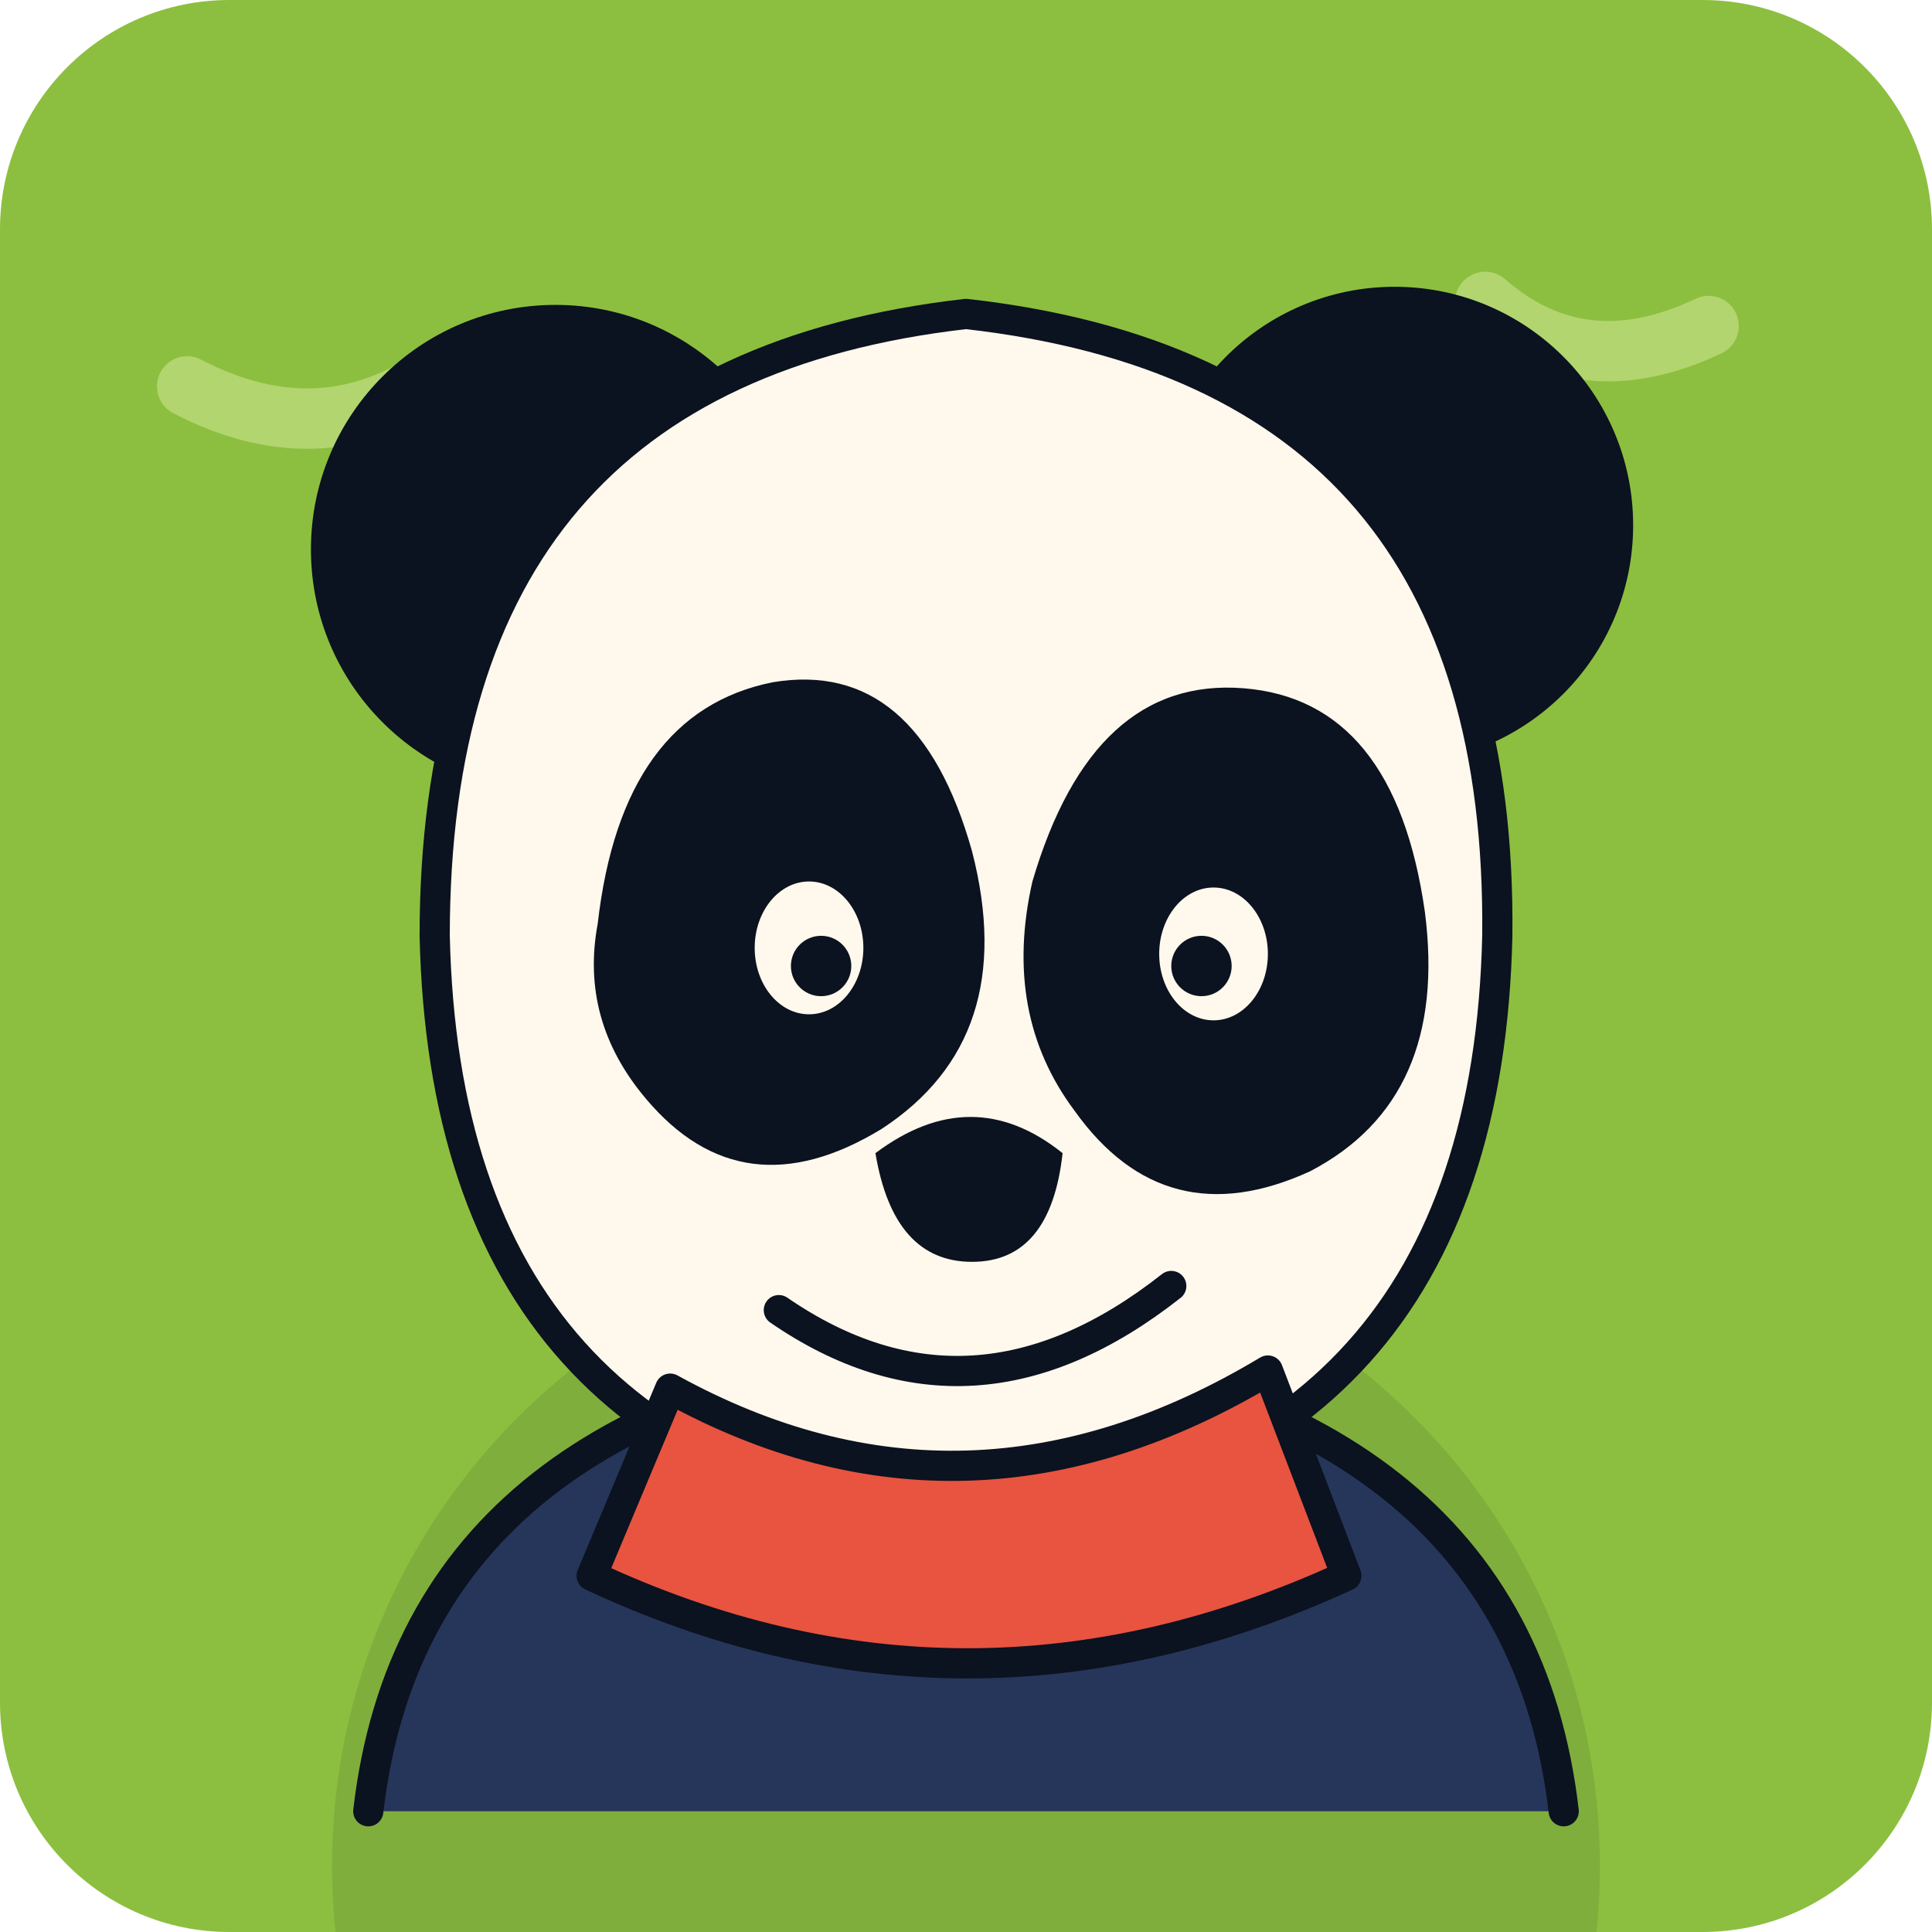
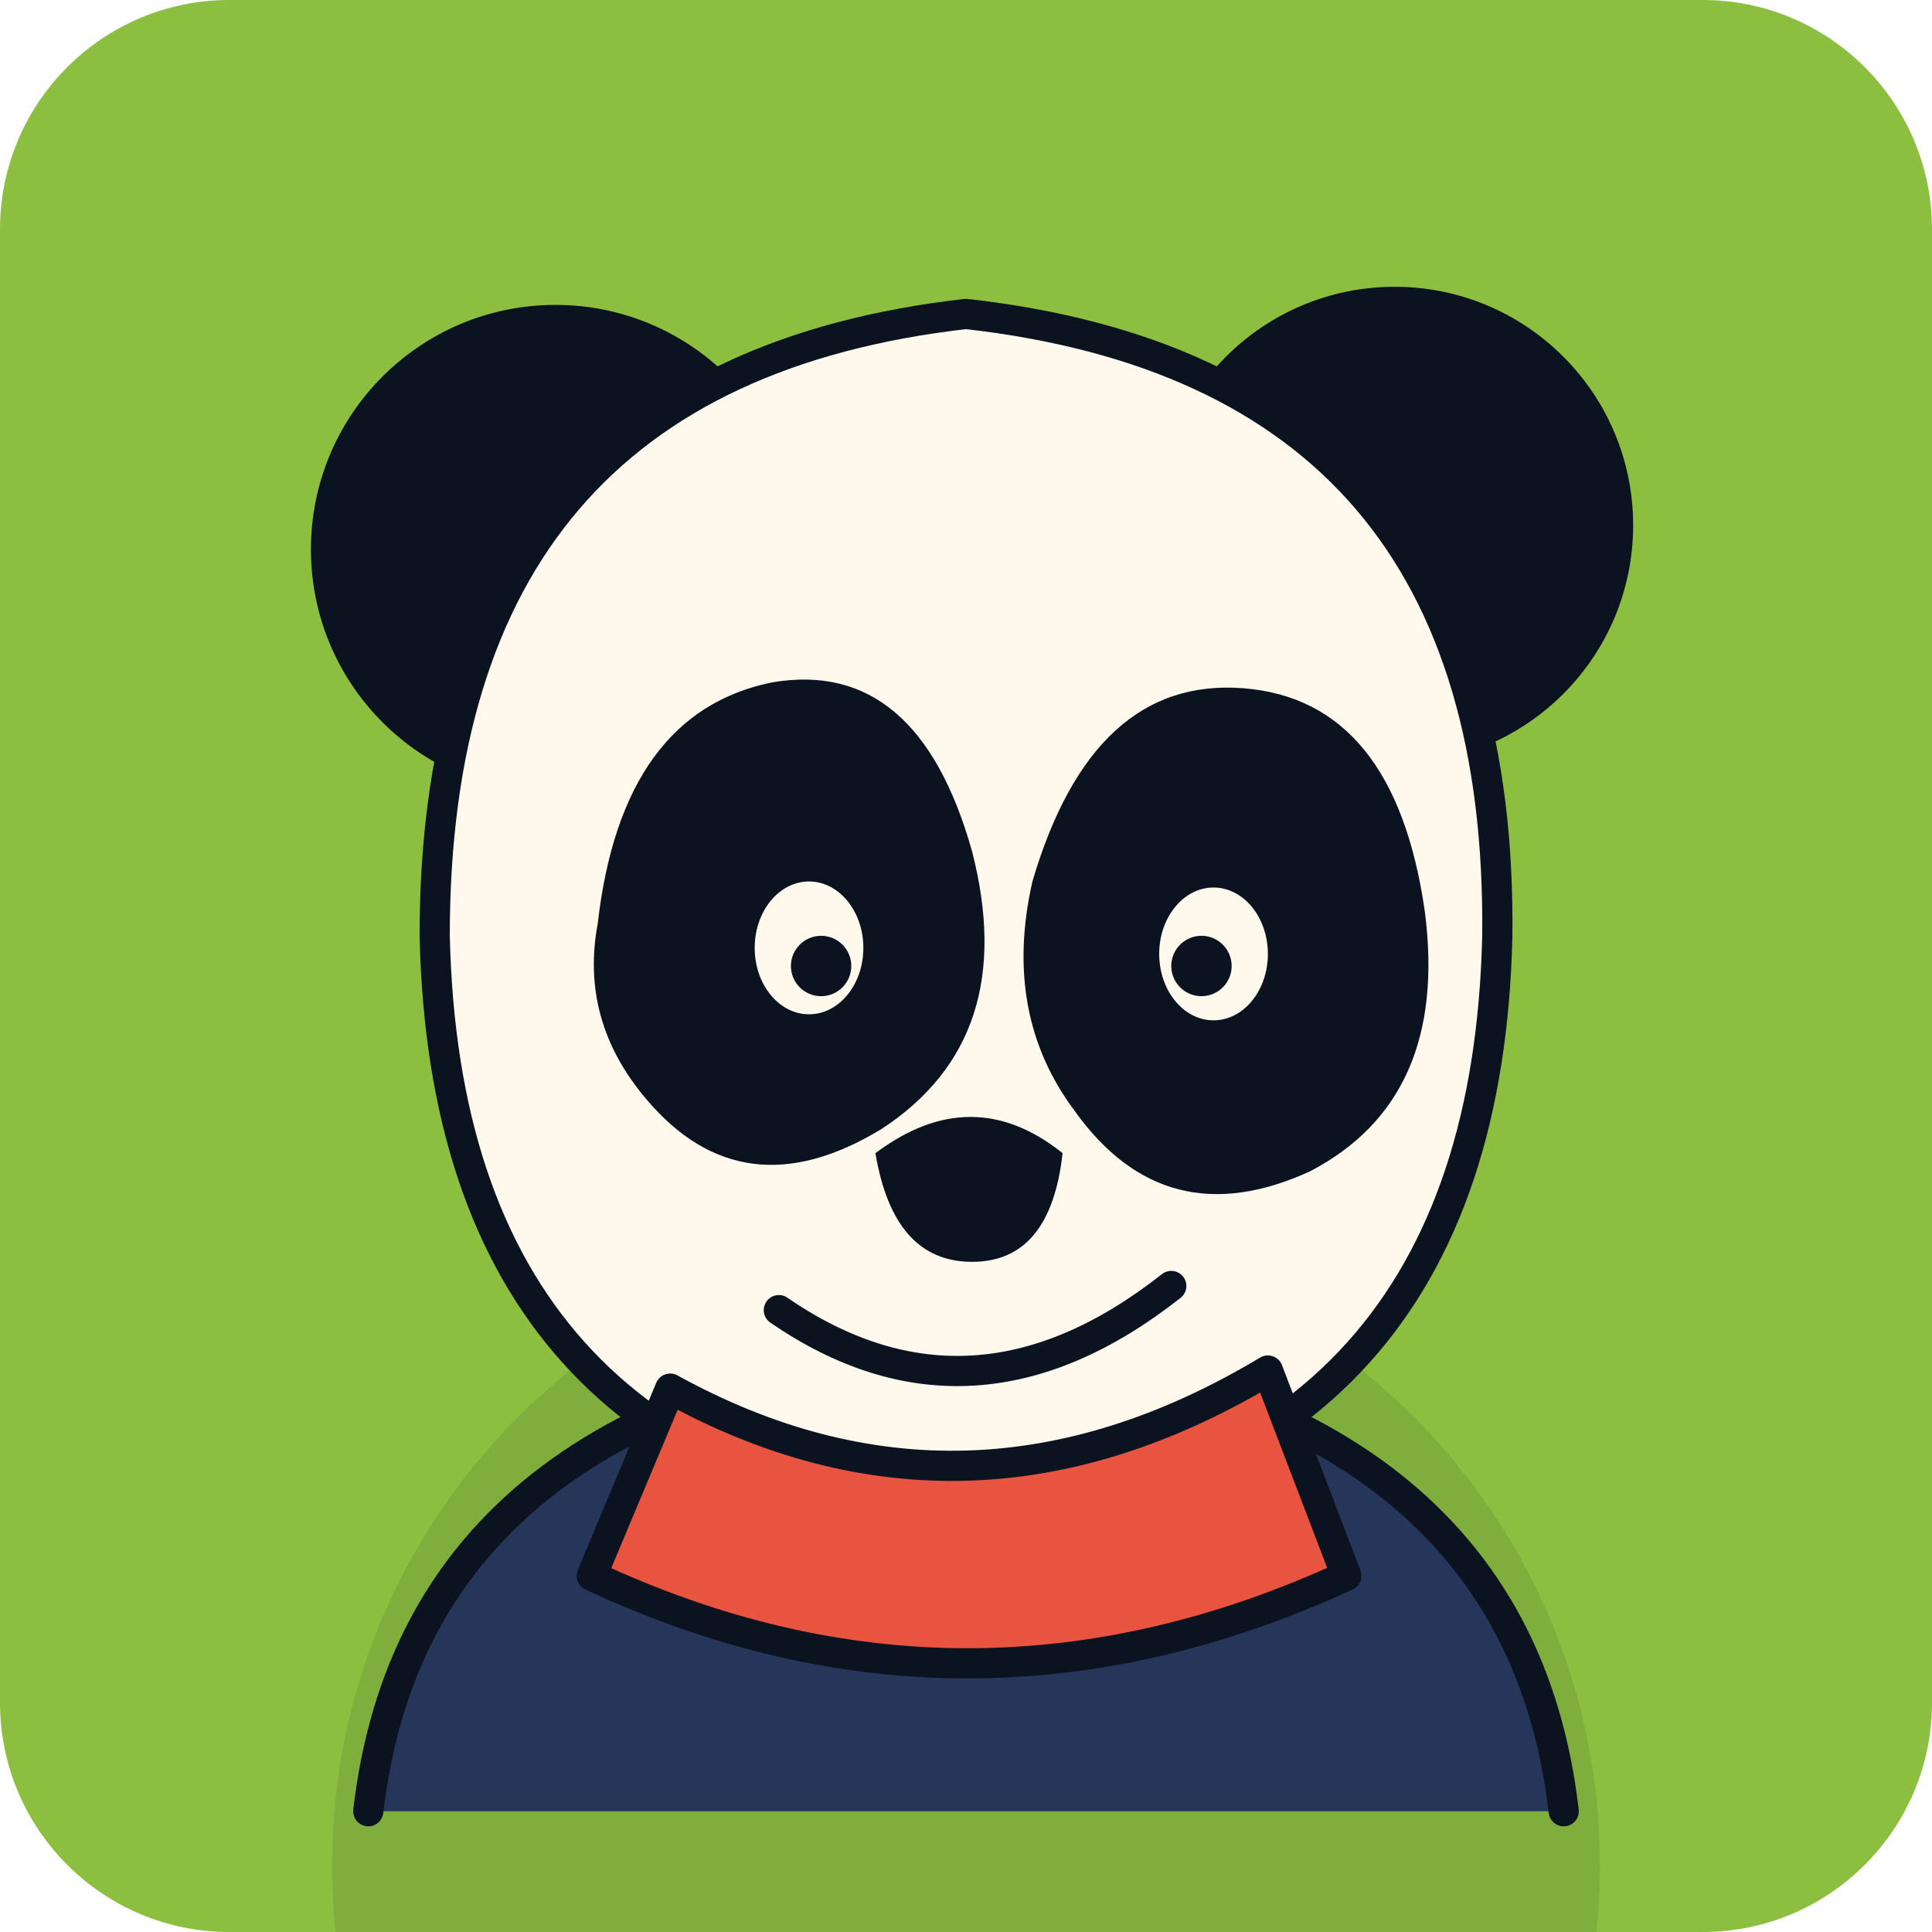
<svg xmlns="http://www.w3.org/2000/svg" width="320" height="320" viewBox="0 0 320 320" role="img" aria-label="Canlı setteki panda avatarının profesyonel yorumu">
  <rect width="320" height="320" rx="38" fill="#8cbf3f" />
  <circle cx="160" cy="309" r="105" fill="#0b1220" opacity=".1" />
-   <path d="M31 64q23 12 43-3M246 50q16 14 37 4" fill="none" stroke="#dff0a8" stroke-width="10" stroke-linecap="round" opacity=".45" />
  <circle cx="92" cy="91" r="38" fill="#0b1220" stroke="#0b1220" stroke-width="5" stroke-linecap="round" stroke-linejoin="round" />
  <circle cx="231" cy="87" r="37" fill="#0b1220" stroke="#0b1220" stroke-width="5" stroke-linecap="round" stroke-linejoin="round" />
  <path d="M61 300q8-69 99-78 91 9 99 78" fill="#26365a" stroke="#0b1220" stroke-width="5" stroke-linecap="round" stroke-linejoin="round" />
  <path d="M72 155q0-93 88-103 89 10 88 103-2 89-88 98-86-9-88-98Z" fill="#fff8ec" stroke="#0b1220" stroke-width="5" stroke-linecap="round" stroke-linejoin="round" />
  <path d="M99 153q4-35 29-40 24-4 33 28 8 31-15 46-23 14-39-5-11-13-8-29ZM171 146q10-34 35-32 25 2 30 37 4 31-19 43-24 11-39-10-12-16-7-38Z" fill="#0b1220" />
  <ellipse cx="134" cy="157" rx="9" ry="11" fill="#fff8ec" />
  <circle cx="136" cy="160" r="5" fill="#0b1220" />
  <ellipse cx="201" cy="158" rx="9" ry="11" fill="#fff8ec" />
  <circle cx="199" cy="160" r="5" fill="#0b1220" />
  <path d="M145 191q16-12 31 0-2 18-15 18t-16-18Z" fill="#0b1220" />
  <path d="M129 217q32 22 65-4" fill="none" stroke="#0b1220" stroke-width="5" stroke-linecap="round" stroke-linejoin="round" />
  <path d="M111 230q49 27 99-3l13 34q-63 29-125 0Z" fill="#e8543f" stroke="#0b1220" stroke-width="5" stroke-linecap="round" stroke-linejoin="round" />
</svg>
